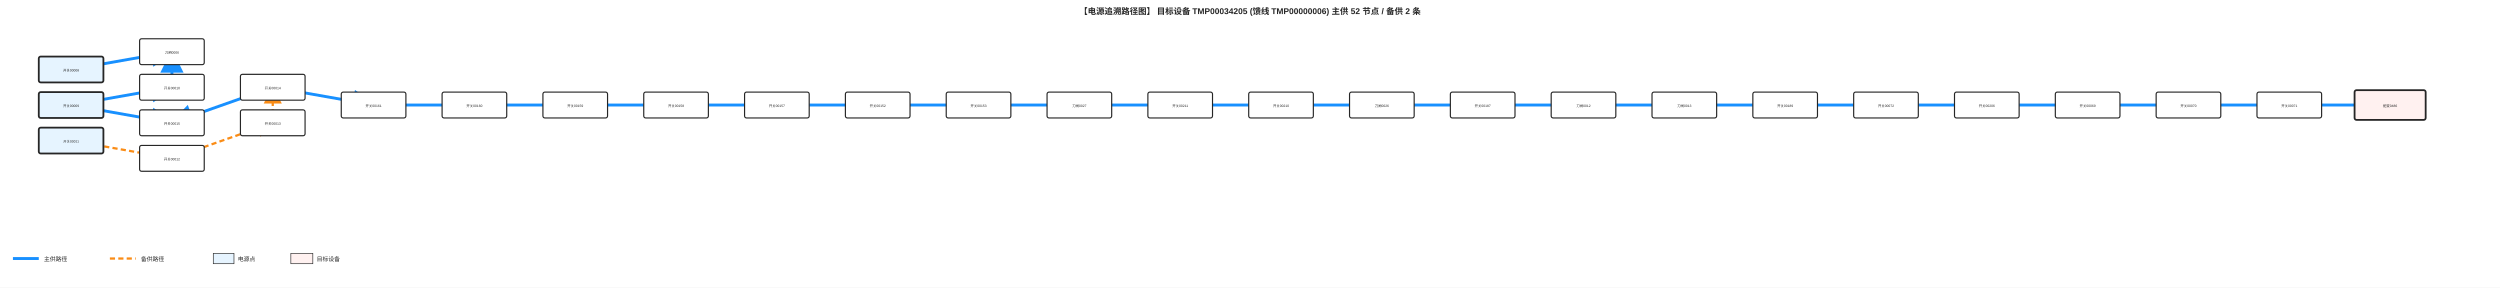
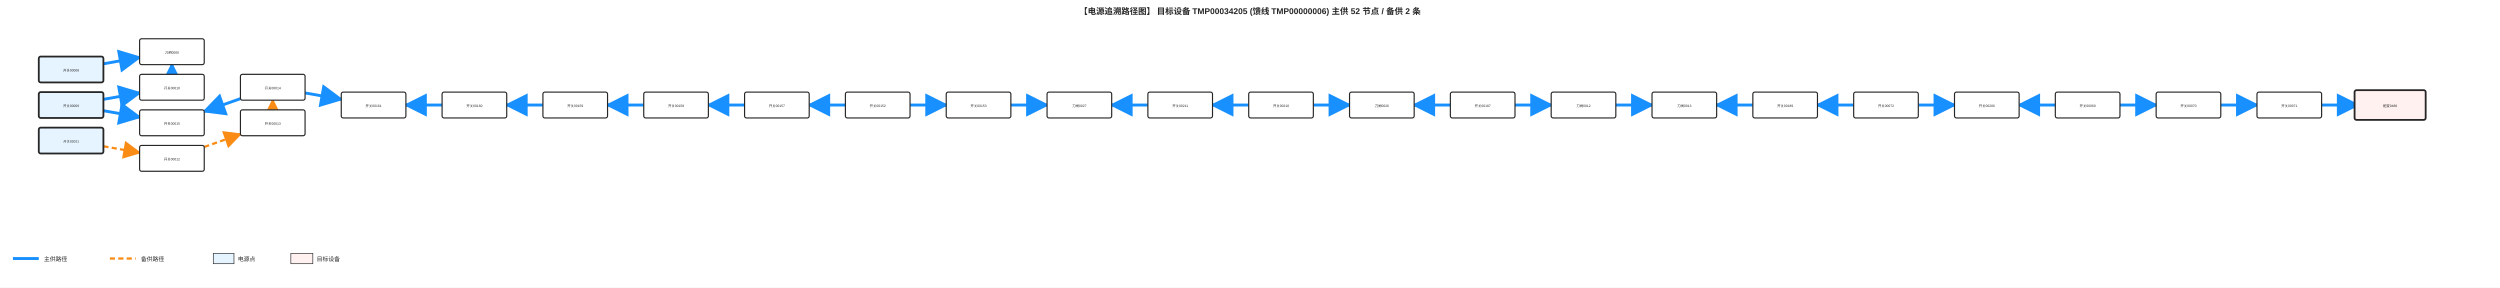
<svg xmlns="http://www.w3.org/2000/svg" viewBox="0 0 3868.00 445.00" width="3868.00" height="445.00" font-family="Microsoft YaHei, SimHei, Arial, sans-serif">
+   <style>symbol{overflow:visible}</style>
  <defs>
    <marker id="arr-main" viewBox="0 0 10 10" refX="9" refY="5" markerWidth="8" markerHeight="8" orient="auto-start-reverse">
      <path d="M0,0 L10,5 L0,10 z" fill="#1890FF" />
    </marker>
    <marker id="arr-backup" viewBox="0 0 10 10" refX="9" refY="5" markerWidth="8" markerHeight="8" orient="auto-start-reverse">
      <path d="M0,0 L10,5 L0,10 z" fill="#FA8C16" />
    </marker>
  </defs>
  <rect x="0" y="0" width="3868.00" height="445.00" fill="#FFFFFF" />
-   <line x1="110.00" y1="217.50" x2="266.00" y2="245.00" stroke="#FA8C16" stroke-width="3.5" stroke-dasharray="8 5" marker-end="url(#arr-backup)" />
-   <line x1="266.00" y1="245.00" x2="422.00" y2="190.00" stroke="#FA8C16" stroke-width="3.5" stroke-dasharray="8 5" marker-end="url(#arr-backup)" />
-   <line x1="422.00" y1="190.00" x2="422.00" y2="135.00" stroke="#FA8C16" stroke-width="3.5" stroke-dasharray="8 5" marker-end="url(#arr-backup)" />
-   <line x1="734.00" y1="162.50" x2="578.00" y2="162.50" stroke="#1890FF" stroke-width="4.5" marker-end="url(#arr-main)" />
-   <line x1="1202.00" y1="162.50" x2="1046.00" y2="162.50" stroke="#1890FF" stroke-width="4.5" marker-end="url(#arr-main)" />
-   <line x1="2294.00" y1="162.50" x2="2450.00" y2="162.50" stroke="#1890FF" stroke-width="4.5" marker-end="url(#arr-main)" />
-   <line x1="3230.00" y1="162.50" x2="3386.00" y2="162.50" stroke="#1890FF" stroke-width="4.5" marker-end="url(#arr-main)" />
-   <line x1="110.00" y1="107.50" x2="266.00" y2="80.00" stroke="#1890FF" stroke-width="4.5" marker-end="url(#arr-main)" />
-   <line x1="890.00" y1="162.50" x2="734.00" y2="162.50" stroke="#1890FF" stroke-width="4.5" marker-end="url(#arr-main)" />
-   <line x1="1358.00" y1="162.50" x2="1202.00" y2="162.50" stroke="#1890FF" stroke-width="4.5" marker-end="url(#arr-main)" />
-   <line x1="266.00" y1="135.00" x2="266.00" y2="80.00" stroke="#1890FF" stroke-width="4.5" marker-end="url(#arr-main)" />
-   <line x1="1046.00" y1="162.50" x2="890.00" y2="162.50" stroke="#1890FF" stroke-width="4.5" marker-end="url(#arr-main)" />
-   <line x1="422.00" y1="135.00" x2="578.00" y2="162.50" stroke="#1890FF" stroke-width="4.5" marker-end="url(#arr-main)" />
-   <line x1="2918.00" y1="162.50" x2="3074.00" y2="162.50" stroke="#1890FF" stroke-width="4.5" marker-end="url(#arr-main)" />
-   <line x1="1358.00" y1="162.50" x2="1514.00" y2="162.50" stroke="#1890FF" stroke-width="4.5" marker-end="url(#arr-main)" />
-   <line x1="1982.00" y1="162.50" x2="2138.00" y2="162.50" stroke="#1890FF" stroke-width="4.5" marker-end="url(#arr-main)" />
-   <line x1="1982.00" y1="162.50" x2="1826.00" y2="162.50" stroke="#1890FF" stroke-width="4.5" marker-end="url(#arr-main)" />
-   <line x1="1826.00" y1="162.50" x2="1670.00" y2="162.50" stroke="#1890FF" stroke-width="4.5" marker-end="url(#arr-main)" />
-   <line x1="2918.00" y1="162.50" x2="2762.00" y2="162.50" stroke="#1890FF" stroke-width="4.5" marker-end="url(#arr-main)" />
-   <line x1="2294.00" y1="162.50" x2="2138.00" y2="162.50" stroke="#1890FF" stroke-width="4.5" marker-end="url(#arr-main)" />
-   <line x1="110.00" y1="162.50" x2="266.00" y2="190.00" stroke="#1890FF" stroke-width="4.5" marker-end="url(#arr-main)" />
-   <line x1="422.00" y1="135.00" x2="266.00" y2="190.00" stroke="#1890FF" stroke-width="4.5" marker-end="url(#arr-main)" />
-   <line x1="1514.00" y1="162.50" x2="1670.00" y2="162.50" stroke="#1890FF" stroke-width="4.5" marker-end="url(#arr-main)" />
-   <line x1="110.00" y1="162.50" x2="266.00" y2="135.00" stroke="#1890FF" stroke-width="4.5" marker-end="url(#arr-main)" />
-   <line x1="2450.00" y1="162.50" x2="2606.00" y2="162.50" stroke="#1890FF" stroke-width="4.5" marker-end="url(#arr-main)" />
-   <line x1="3386.00" y1="162.50" x2="3542.00" y2="162.50" stroke="#1890FF" stroke-width="4.5" marker-end="url(#arr-main)" />
-   <line x1="2762.00" y1="162.50" x2="2606.00" y2="162.50" stroke="#1890FF" stroke-width="4.5" marker-end="url(#arr-main)" />
-   <line x1="3542.00" y1="162.50" x2="3698.00" y2="162.50" stroke="#1890FF" stroke-width="4.5" marker-end="url(#arr-main)" />
-   <line x1="3230.00" y1="162.50" x2="3074.00" y2="162.50" stroke="#1890FF" stroke-width="4.5" marker-end="url(#arr-main)" />
+   <line x1="316.00" y1="227.37" x2="372.00" y2="207.63" stroke="#FA8C16" stroke-width="3.5" stroke-dasharray="8 5" marker-end="url(#arr-backup)" />
+   <line x1="422.00" y1="170.00" x2="422.00" y2="155.00" stroke="#FA8C16" stroke-width="3.5" stroke-dasharray="8 5" marker-end="url(#arr-backup)" />
+   <line x1="160.00" y1="226.31" x2="216.00" y2="236.19" stroke="#FA8C16" stroke-width="3.5" stroke-dasharray="8 5" marker-end="url(#arr-backup)" />
+   <line x1="472.00" y1="143.81" x2="528.00" y2="153.69" stroke="#1890FF" stroke-width="4.5" marker-end="url(#arr-main)" />
+   <line x1="2244.00" y1="162.50" x2="2188.00" y2="162.50" stroke="#1890FF" stroke-width="4.5" marker-end="url(#arr-main)" />
+   <line x1="2868.00" y1="162.50" x2="2812.00" y2="162.50" stroke="#1890FF" stroke-width="4.5" marker-end="url(#arr-main)" />
+   <line x1="1564.00" y1="162.50" x2="1620.00" y2="162.50" stroke="#1890FF" stroke-width="4.5" marker-end="url(#arr-main)" />
+   <line x1="2968.00" y1="162.50" x2="3024.00" y2="162.50" stroke="#1890FF" stroke-width="4.5" marker-end="url(#arr-main)" />
+   <line x1="160.00" y1="153.69" x2="216.00" y2="143.81" stroke="#1890FF" stroke-width="4.5" marker-end="url(#arr-main)" />
+   <line x1="1308.00" y1="162.50" x2="1252.00" y2="162.50" stroke="#1890FF" stroke-width="4.5" marker-end="url(#arr-main)" />
+   <line x1="160.00" y1="98.69" x2="216.00" y2="88.81" stroke="#1890FF" stroke-width="4.5" marker-end="url(#arr-main)" />
+   <line x1="1408.00" y1="162.50" x2="1464.00" y2="162.50" stroke="#1890FF" stroke-width="4.5" marker-end="url(#arr-main)" />
+   <line x1="2344.00" y1="162.50" x2="2400.00" y2="162.50" stroke="#1890FF" stroke-width="4.5" marker-end="url(#arr-main)" />
+   <line x1="1152.00" y1="162.50" x2="1096.00" y2="162.50" stroke="#1890FF" stroke-width="4.5" marker-end="url(#arr-main)" />
+   <line x1="996.00" y1="162.50" x2="940.00" y2="162.50" stroke="#1890FF" stroke-width="4.5" marker-end="url(#arr-main)" />
+   <line x1="3436.00" y1="162.50" x2="3492.00" y2="162.50" stroke="#1890FF" stroke-width="4.5" marker-end="url(#arr-main)" />
+   <line x1="3180.00" y1="162.50" x2="3124.00" y2="162.50" stroke="#1890FF" stroke-width="4.5" marker-end="url(#arr-main)" />
+   <line x1="2500.00" y1="162.50" x2="2556.00" y2="162.50" stroke="#1890FF" stroke-width="4.5" marker-end="url(#arr-main)" />
+   <line x1="3280.00" y1="162.50" x2="3336.00" y2="162.50" stroke="#1890FF" stroke-width="4.5" marker-end="url(#arr-main)" />
+   <line x1="3592.00" y1="162.50" x2="3648.00" y2="162.50" stroke="#1890FF" stroke-width="4.5" marker-end="url(#arr-main)" />
+   <line x1="372.00" y1="152.63" x2="316.00" y2="172.37" stroke="#1890FF" stroke-width="4.5" marker-end="url(#arr-main)" />
+   <line x1="1776.00" y1="162.50" x2="1720.00" y2="162.50" stroke="#1890FF" stroke-width="4.5" marker-end="url(#arr-main)" />
+   <line x1="160.00" y1="171.31" x2="216.00" y2="181.19" stroke="#1890FF" stroke-width="4.5" marker-end="url(#arr-main)" />
+   <line x1="2712.00" y1="162.50" x2="2656.00" y2="162.50" stroke="#1890FF" stroke-width="4.5" marker-end="url(#arr-main)" />
+   <line x1="2032.00" y1="162.50" x2="2088.00" y2="162.50" stroke="#1890FF" stroke-width="4.5" marker-end="url(#arr-main)" />
+   <line x1="684.00" y1="162.50" x2="628.00" y2="162.50" stroke="#1890FF" stroke-width="4.5" marker-end="url(#arr-main)" />
+   <line x1="1932.00" y1="162.50" x2="1876.00" y2="162.50" stroke="#1890FF" stroke-width="4.5" marker-end="url(#arr-main)" />
+   <line x1="266.00" y1="115.00" x2="266.00" y2="100.00" stroke="#1890FF" stroke-width="4.5" marker-end="url(#arr-main)" />
+   <line x1="840.00" y1="162.50" x2="784.00" y2="162.50" stroke="#1890FF" stroke-width="4.5" marker-end="url(#arr-main)" />
  <g data-id="TMP00004767">
    <rect x="60.00" y="87.50" width="100.0" height="40.0" rx="3" ry="3" fill="#E6F4FF" stroke="#262626" stroke-width="2.8" />
    <text x="110.00" y="110.70" text-anchor="middle" font-size="5.2" fill="#262626">开关00008</text>
  </g>
  <g data-id="TMP00004768">
    <rect x="60.00" y="142.50" width="100.0" height="40.0" rx="3" ry="3" fill="#E6F4FF" stroke="#262626" stroke-width="2.8" />
    <text x="110.00" y="165.70" text-anchor="middle" font-size="5.2" fill="#262626">开关00009</text>
  </g>
  <g data-id="TMP00004770">
    <rect x="60.00" y="197.50" width="100.0" height="40.0" rx="3" ry="3" fill="#E6F4FF" stroke="#262626" stroke-width="2.8" />
    <text x="110.00" y="220.70" text-anchor="middle" font-size="5.2" fill="#262626">开关00011</text>
  </g>
  <g data-id="TMP00040254">
    <rect x="216.00" y="60.00" width="100.0" height="40.0" rx="3" ry="3" fill="white" stroke="#262626" stroke-width="1.8" />
    <text x="266.00" y="83.20" text-anchor="middle" font-size="5.2" fill="#262626">刀闸0006</text>
  </g>
  <g data-id="TMP00004769">
    <rect x="216.00" y="115.00" width="100.0" height="40.0" rx="3" ry="3" fill="white" stroke="#262626" stroke-width="1.8" />
    <text x="266.00" y="138.20" text-anchor="middle" font-size="5.2" fill="#262626">开关00010</text>
  </g>
  <g data-id="TMP00004774">
    <rect x="216.00" y="170.00" width="100.0" height="40.0" rx="3" ry="3" fill="white" stroke="#262626" stroke-width="1.8" />
    <text x="266.00" y="193.20" text-anchor="middle" font-size="5.2" fill="#262626">开关00015</text>
  </g>
  <g data-id="TMP00004771">
    <rect x="216.00" y="225.00" width="100.0" height="40.0" rx="3" ry="3" fill="white" stroke="#262626" stroke-width="1.8" />
    <text x="266.00" y="248.20" text-anchor="middle" font-size="5.2" fill="#262626">开关00012</text>
  </g>
  <g data-id="TMP00004773">
    <rect x="372.00" y="115.00" width="100.0" height="40.0" rx="3" ry="3" fill="white" stroke="#262626" stroke-width="1.8" />
    <text x="422.00" y="138.20" text-anchor="middle" font-size="5.2" fill="#262626">开关00014</text>
  </g>
  <g data-id="TMP00004772">
    <rect x="372.00" y="170.00" width="100.0" height="40.0" rx="3" ry="3" fill="white" stroke="#262626" stroke-width="1.8" />
    <text x="422.00" y="193.20" text-anchor="middle" font-size="5.2" fill="#262626">开关00013</text>
  </g>
  <g data-id="TMP00008968">
    <rect x="528.00" y="142.50" width="100.0" height="40.0" rx="3" ry="3" fill="white" stroke="#262626" stroke-width="1.8" />
    <text x="578.00" y="165.70" text-anchor="middle" font-size="5.2" fill="#262626">开关00161</text>
  </g>
  <g data-id="TMP00008967">
    <rect x="684.00" y="142.50" width="100.0" height="40.0" rx="3" ry="3" fill="white" stroke="#262626" stroke-width="1.8" />
    <text x="734.00" y="165.70" text-anchor="middle" font-size="5.2" fill="#262626">开关00160</text>
  </g>
  <g data-id="TMP00008966">
    <rect x="840.00" y="142.50" width="100.0" height="40.0" rx="3" ry="3" fill="white" stroke="#262626" stroke-width="1.8" />
    <text x="890.00" y="165.70" text-anchor="middle" font-size="5.2" fill="#262626">开关00159</text>
  </g>
  <g data-id="TMP00008965">
    <rect x="996.00" y="142.50" width="100.0" height="40.0" rx="3" ry="3" fill="white" stroke="#262626" stroke-width="1.8" />
    <text x="1046.00" y="165.70" text-anchor="middle" font-size="5.2" fill="#262626">开关00158</text>
  </g>
  <g data-id="TMP00008964">
    <rect x="1152.00" y="142.50" width="100.0" height="40.0" rx="3" ry="3" fill="white" stroke="#262626" stroke-width="1.8" />
    <text x="1202.00" y="165.70" text-anchor="middle" font-size="5.2" fill="#262626">开关00157</text>
  </g>
  <g data-id="TMP00008952">
    <rect x="1308.00" y="142.50" width="100.0" height="40.0" rx="3" ry="3" fill="white" stroke="#262626" stroke-width="1.8" />
    <text x="1358.00" y="165.70" text-anchor="middle" font-size="5.2" fill="#262626">开关00152</text>
  </g>
  <g data-id="TMP00008953">
    <rect x="1464.00" y="142.50" width="100.0" height="40.0" rx="3" ry="3" fill="white" stroke="#262626" stroke-width="1.8" />
    <text x="1514.00" y="165.70" text-anchor="middle" font-size="5.2" fill="#262626">开关00153</text>
  </g>
  <g data-id="TMP00042370">
    <rect x="1620.00" y="142.50" width="100.0" height="40.0" rx="3" ry="3" fill="white" stroke="#262626" stroke-width="1.8" />
    <text x="1670.00" y="165.70" text-anchor="middle" font-size="5.2" fill="#262626">刀闸0027</text>
  </g>
  <g data-id="TMP00013383">
    <rect x="1776.00" y="142.50" width="100.0" height="40.0" rx="3" ry="3" fill="white" stroke="#262626" stroke-width="1.8" />
    <text x="1826.00" y="165.70" text-anchor="middle" font-size="5.2" fill="#262626">开关00211</text>
  </g>
  <g data-id="TMP00013382">
    <rect x="1932.00" y="142.50" width="100.0" height="40.0" rx="3" ry="3" fill="white" stroke="#262626" stroke-width="1.8" />
    <text x="1982.00" y="165.70" text-anchor="middle" font-size="5.2" fill="#262626">开关00210</text>
  </g>
  <g data-id="TMP00042369">
    <rect x="2088.00" y="142.50" width="100.0" height="40.0" rx="3" ry="3" fill="white" stroke="#262626" stroke-width="1.8" />
    <text x="2138.00" y="165.70" text-anchor="middle" font-size="5.2" fill="#262626">刀闸0026</text>
  </g>
  <g data-id="TMP00011916">
    <rect x="2244.00" y="142.50" width="100.0" height="40.0" rx="3" ry="3" fill="white" stroke="#262626" stroke-width="1.8" />
    <text x="2294.00" y="165.70" text-anchor="middle" font-size="5.2" fill="#262626">开关00187</text>
  </g>
  <g data-id="TMP00041482">
    <rect x="2400.00" y="142.50" width="100.0" height="40.0" rx="3" ry="3" fill="white" stroke="#262626" stroke-width="1.8" />
    <text x="2450.00" y="165.70" text-anchor="middle" font-size="5.2" fill="#262626">刀闸0012</text>
  </g>
  <g data-id="TMP00041483">
    <rect x="2556.00" y="142.50" width="100.0" height="40.0" rx="3" ry="3" fill="white" stroke="#262626" stroke-width="1.8" />
    <text x="2606.00" y="165.70" text-anchor="middle" font-size="5.2" fill="#262626">刀闸0013</text>
  </g>
  <g data-id="TMP00011918">
    <rect x="2712.00" y="142.50" width="100.0" height="40.0" rx="3" ry="3" fill="white" stroke="#262626" stroke-width="1.8" />
    <text x="2762.00" y="165.70" text-anchor="middle" font-size="5.2" fill="#262626">开关00189</text>
  </g>
  <g data-id="TMP00005800">
    <rect x="2868.00" y="142.50" width="100.0" height="40.0" rx="3" ry="3" fill="white" stroke="#262626" stroke-width="1.8" />
    <text x="2918.00" y="165.70" text-anchor="middle" font-size="5.2" fill="#262626">开关00072</text>
  </g>
  <g data-id="TMP00012797">
    <rect x="3024.00" y="142.50" width="100.0" height="40.0" rx="3" ry="3" fill="white" stroke="#262626" stroke-width="1.8" />
    <text x="3074.00" y="165.70" text-anchor="middle" font-size="5.2" fill="#262626">开关00206</text>
  </g>
  <g data-id="TMP00005797">
    <rect x="3180.00" y="142.50" width="100.0" height="40.0" rx="3" ry="3" fill="white" stroke="#262626" stroke-width="1.8" />
    <text x="3230.00" y="165.70" text-anchor="middle" font-size="5.2" fill="#262626">开关00069</text>
  </g>
  <g data-id="TMP00005798">
    <rect x="3336.00" y="142.50" width="100.0" height="40.0" rx="3" ry="3" fill="white" stroke="#262626" stroke-width="1.8" />
    <text x="3386.00" y="165.70" text-anchor="middle" font-size="5.2" fill="#262626">开关00070</text>
  </g>
  <g data-id="TMP00005799">
    <rect x="3492.00" y="142.50" width="100.0" height="40.0" rx="3" ry="3" fill="white" stroke="#262626" stroke-width="1.8" />
    <text x="3542.00" y="165.70" text-anchor="middle" font-size="5.2" fill="#262626">开关00071</text>
  </g>
  <g data-id="TMP00034205">
    <rect x="3643.00" y="139.50" width="110.0" height="46.0" rx="3" ry="3" fill="#FFF1F0" stroke="#262626" stroke-width="2.8" />
    <text x="3698.00" y="165.70" text-anchor="middle" font-size="5.2" fill="#262626">配变0486</text>
  </g>
  <g transform="translate(20, 400.0)">
    <line x1="0" y1="0" x2="40" y2="0" stroke="#1890FF" stroke-width="4.5" />
    <text x="48" y="4" font-size="9" fill="#262626">主供路径</text>
    <line x1="150" y1="0" x2="190" y2="0" stroke="#FA8C16" stroke-width="3.5" stroke-dasharray="8 5" />
    <text x="198" y="4" font-size="9" fill="#262626">备供路径</text>
    <rect x="310" y="-8" width="32" height="16" fill="#E6F4FF" stroke="#262626" />
    <text x="348" y="4" font-size="9" fill="#262626">电源点</text>
    <rect x="430" y="-8" width="34" height="16" fill="#FFF1F0" stroke="#262626" />
    <text x="470" y="4" font-size="9" fill="#262626">目标设备</text>
  </g>
  <text x="1934.00" y="22" text-anchor="middle" font-weight="bold" font-size="13" fill="#262626">【电源追溯路径图】 目标设备 TMP00034205  (馈线 TMP00000006) 主供 52 节点 / 备供 2 条</text>
</svg>
